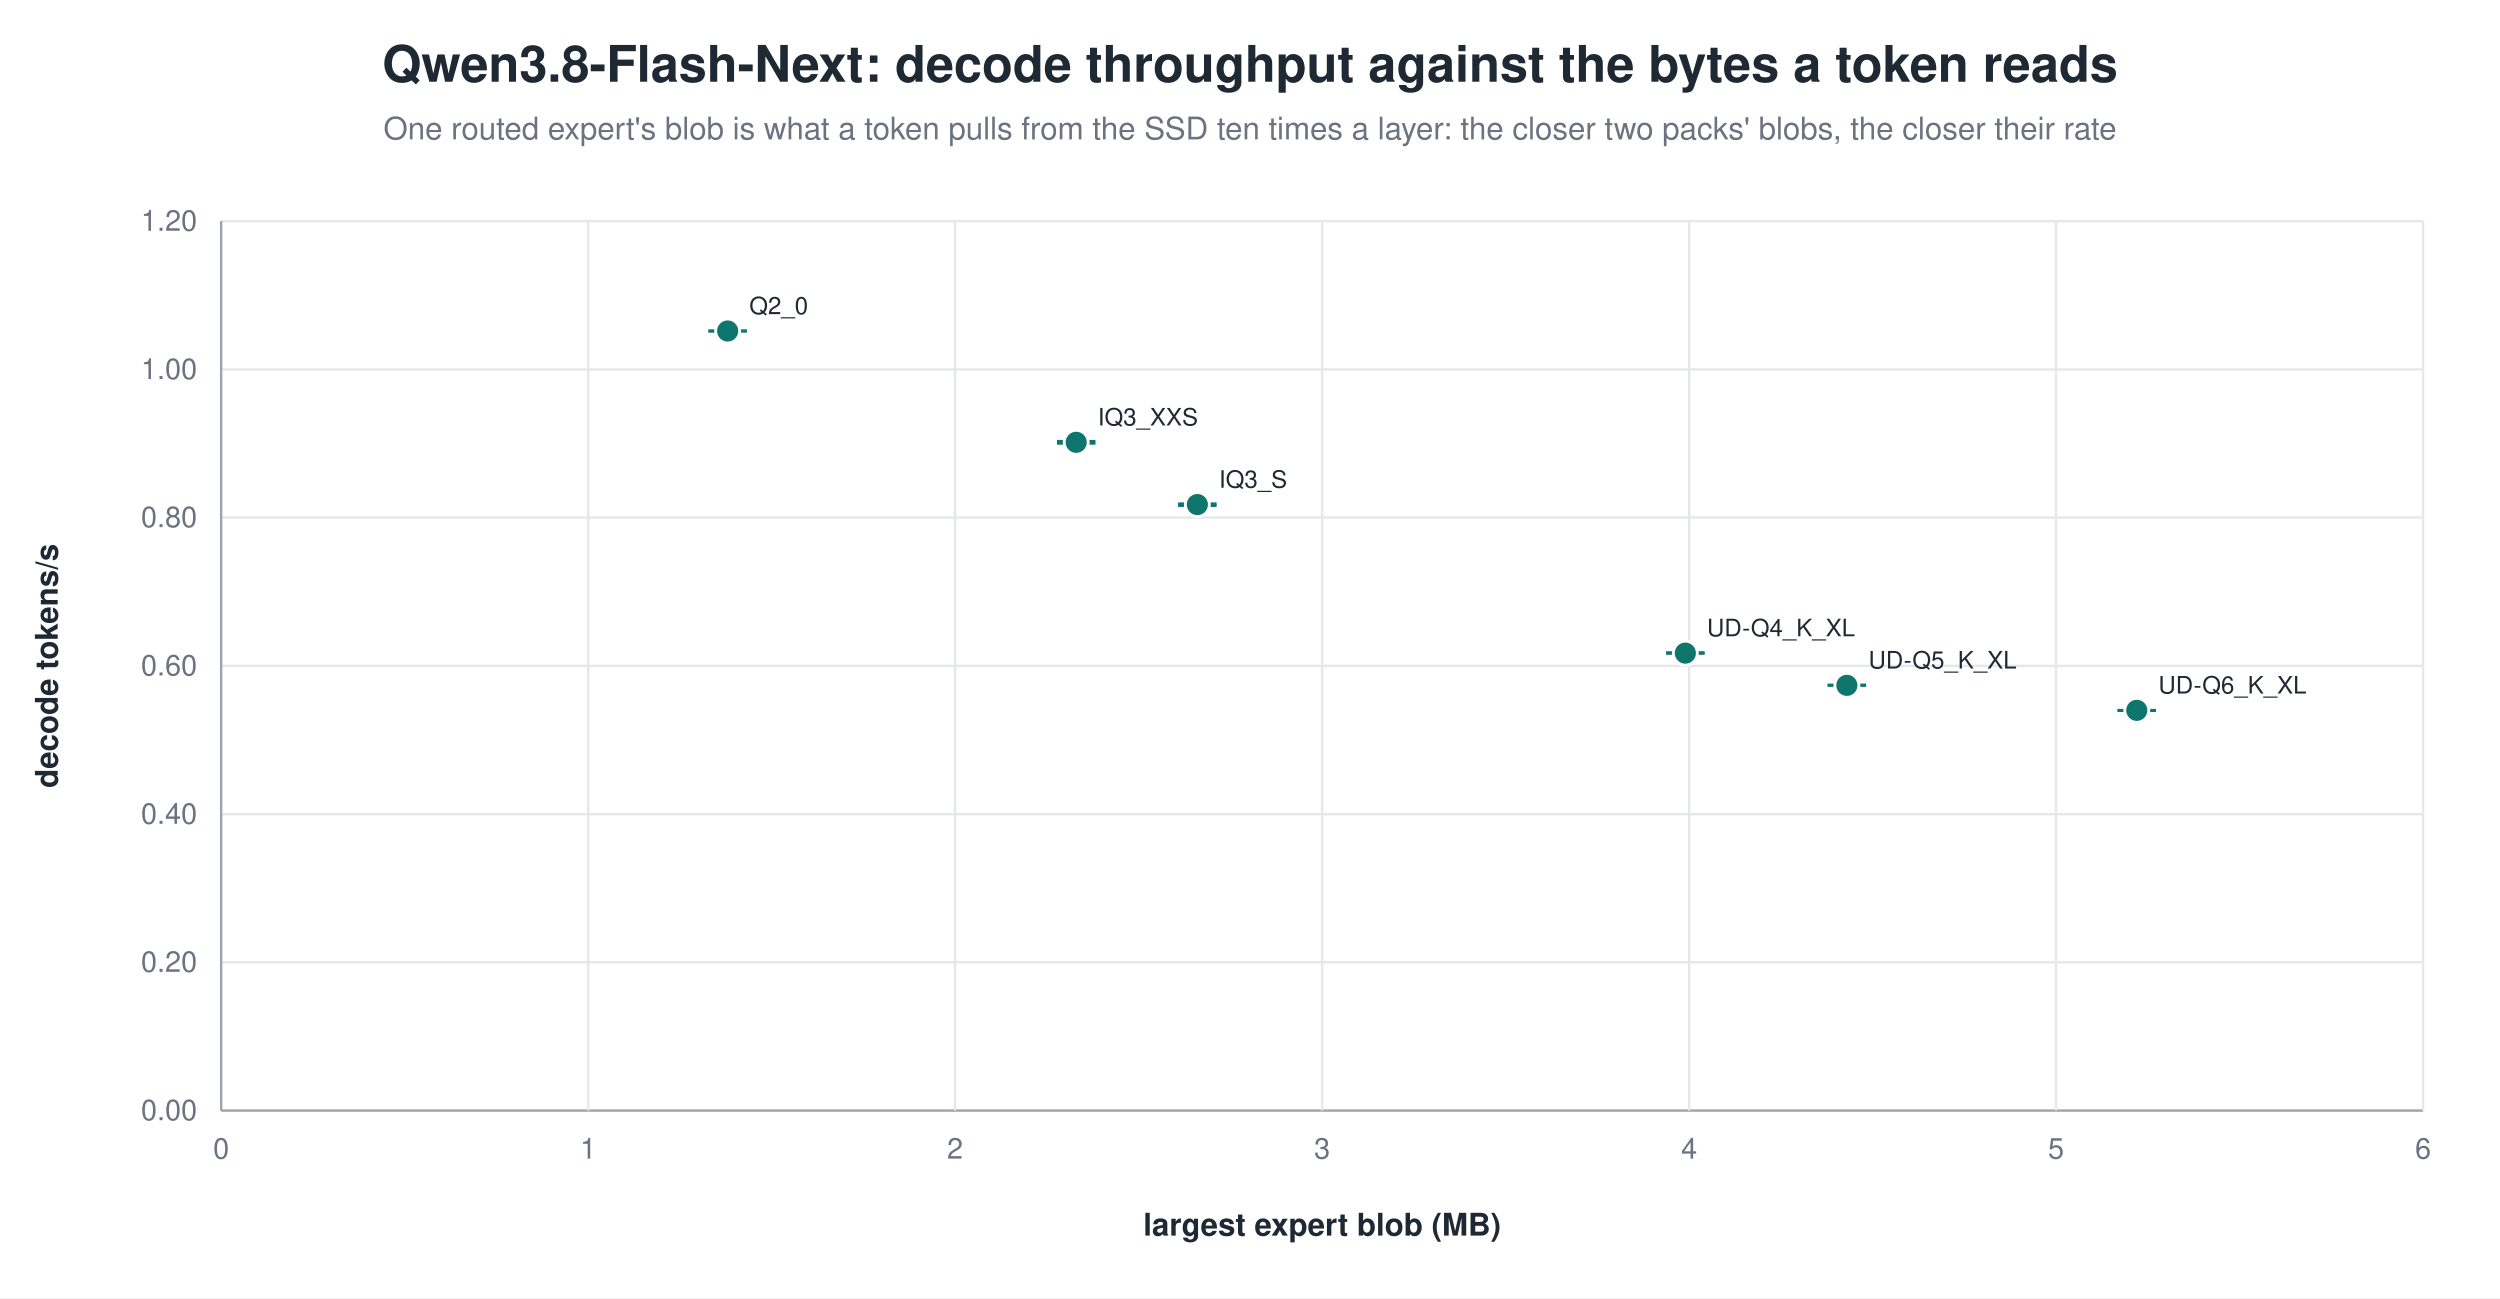
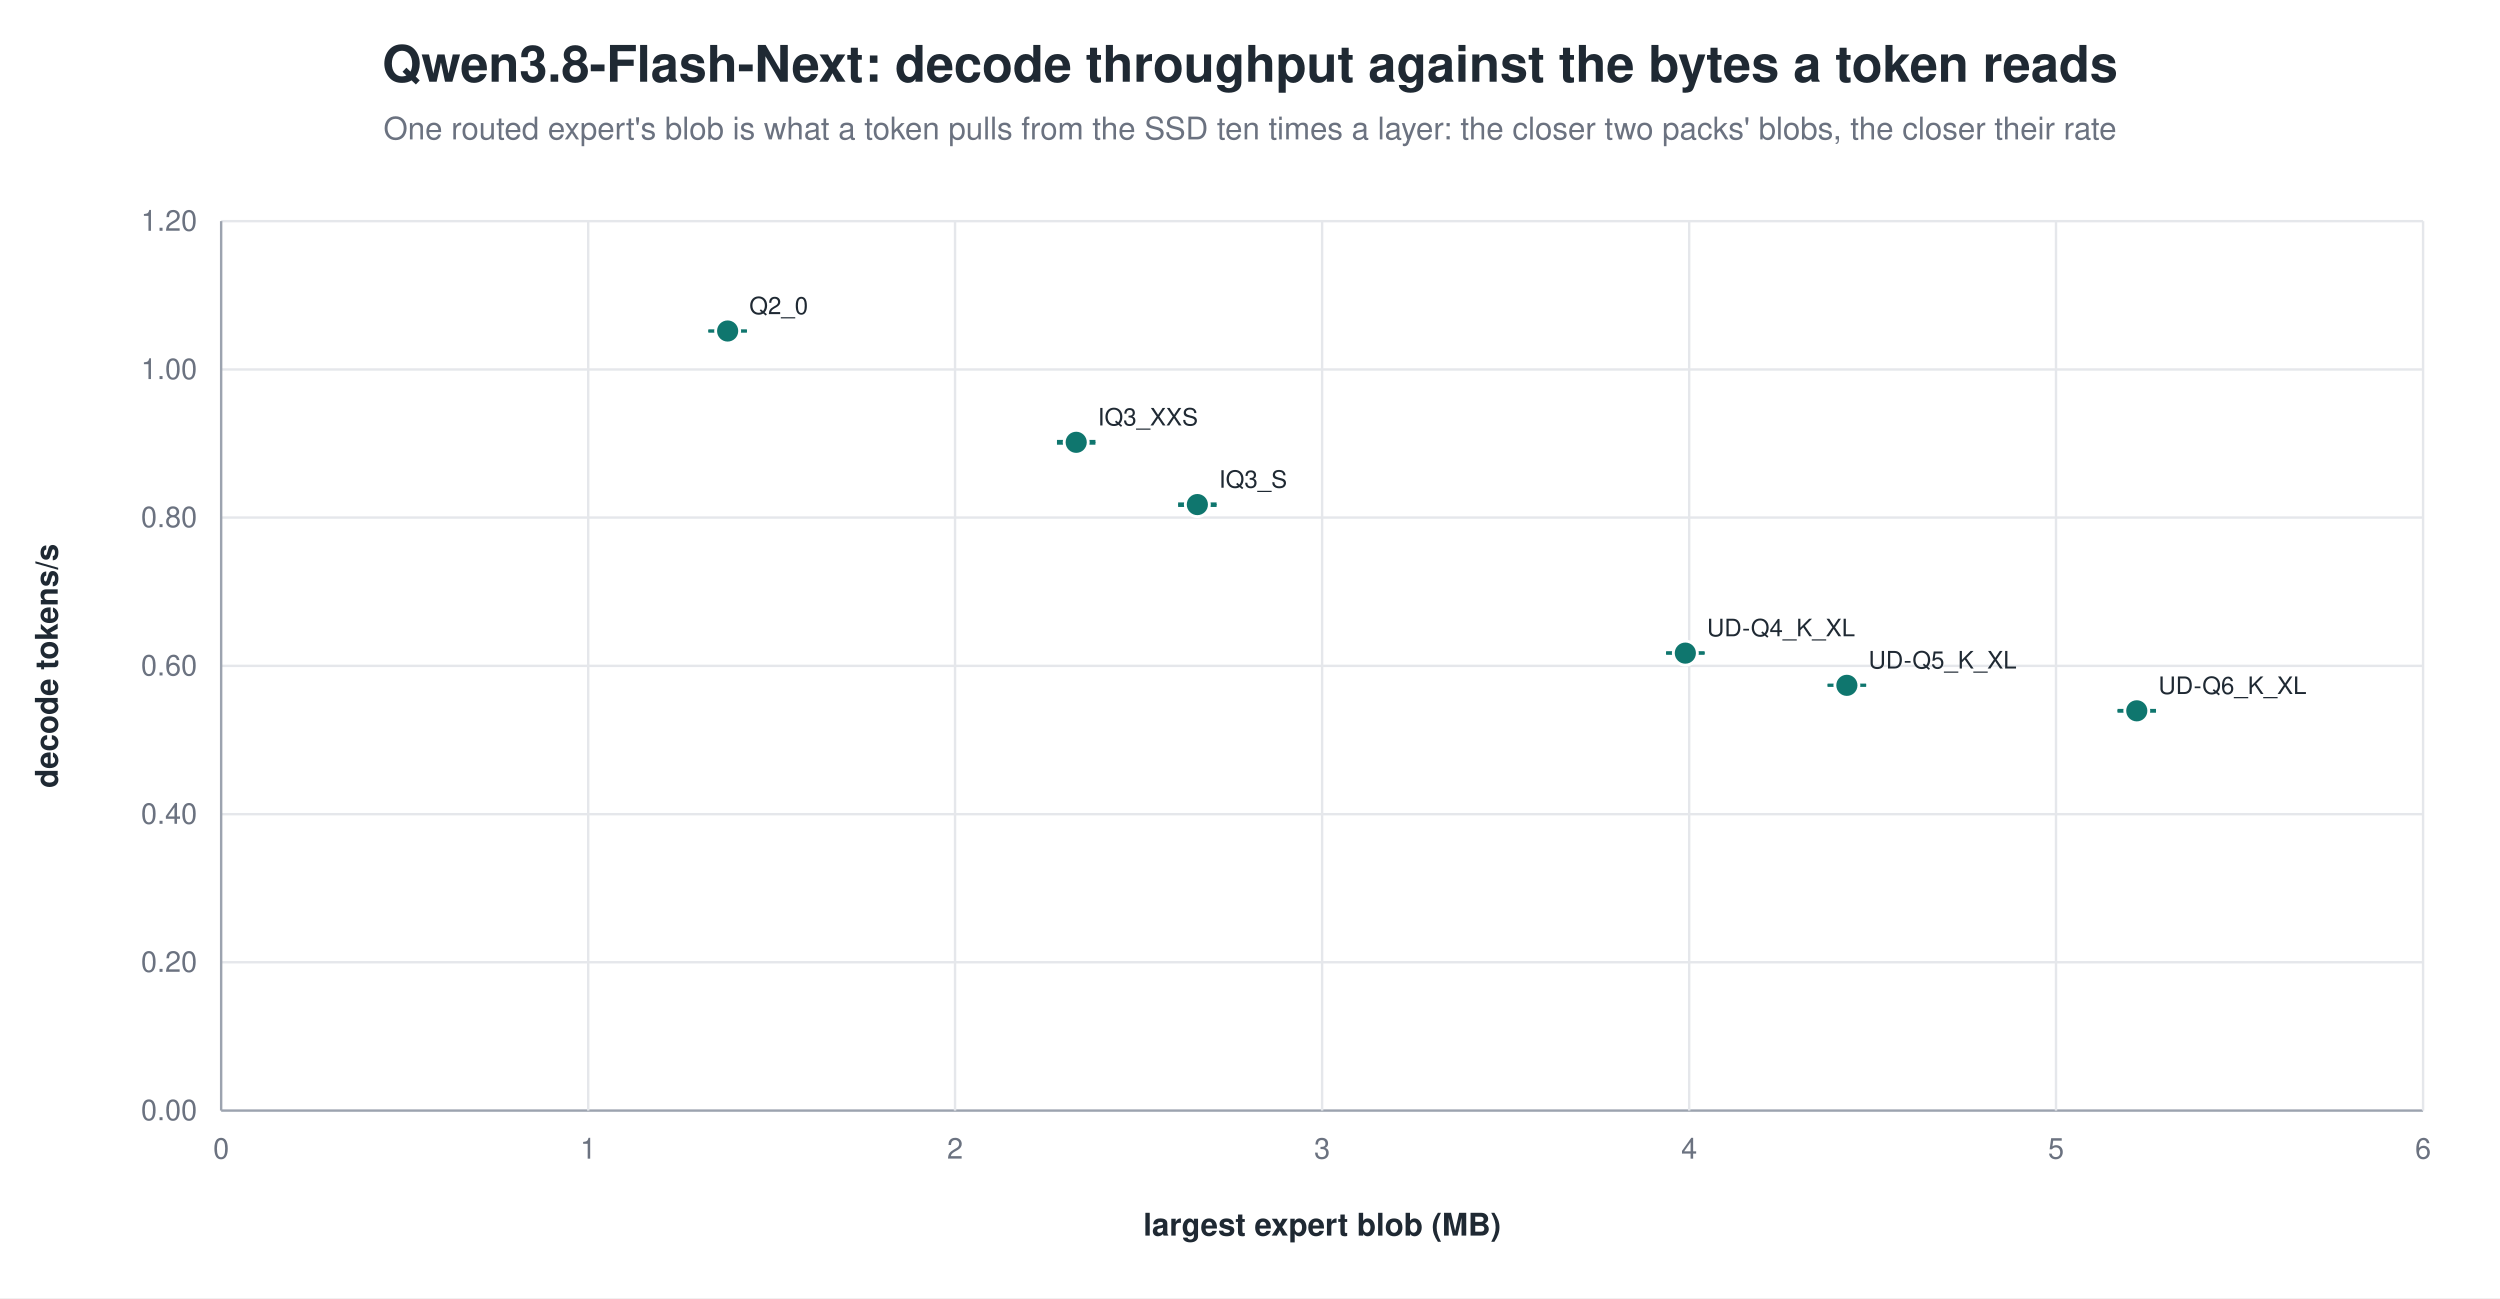
<svg xmlns="http://www.w3.org/2000/svg" width="1040" height="540" viewBox="0 0 1040 540" role="img" aria-label="Qwen3.8-Flash-Next: decode throughput against the bytes a token reads">
  <rect width="1040" height="540" fill="white" />
  <text x="520.0" y="34" text-anchor="middle" font-family="Helvetica, Arial, sans-serif" font-size="21" font-weight="600" fill="#1f2933">Qwen3.8-Flash-Next: decode throughput against the bytes a token reads</text>
  <text x="520.0" y="58" text-anchor="middle" font-family="Helvetica, Arial, sans-serif" font-size="13" fill="#6b7280">One routed expert's blob is what a token pulls from the SSD ten times a layer: the closer two packs' blobs, the closer their rate</text>
  <line x1="92.0" y1="462.0" x2="1008.0" y2="462.0" stroke="#9ca3af" stroke-width="1.0" />
  <text x="82.0" y="466.0" text-anchor="end" font-family="Helvetica, Arial, sans-serif" font-size="12" fill="#6b7280" font-weight="400">0.00</text>
  <line x1="92.0" y1="400.3" x2="1008.0" y2="400.3" stroke="#e5e7eb" stroke-width="1.0" />
  <text x="82.0" y="404.3" text-anchor="end" font-family="Helvetica, Arial, sans-serif" font-size="12" fill="#6b7280" font-weight="400">0.20</text>
  <line x1="92.0" y1="338.7" x2="1008.0" y2="338.7" stroke="#e5e7eb" stroke-width="1.0" />
  <text x="82.0" y="342.7" text-anchor="end" font-family="Helvetica, Arial, sans-serif" font-size="12" fill="#6b7280" font-weight="400">0.40</text>
  <line x1="92.0" y1="277.0" x2="1008.0" y2="277.0" stroke="#e5e7eb" stroke-width="1.0" />
  <text x="82.0" y="281.0" text-anchor="end" font-family="Helvetica, Arial, sans-serif" font-size="12" fill="#6b7280" font-weight="400">0.60</text>
  <line x1="92.0" y1="215.3" x2="1008.0" y2="215.3" stroke="#e5e7eb" stroke-width="1.0" />
  <text x="82.0" y="219.3" text-anchor="end" font-family="Helvetica, Arial, sans-serif" font-size="12" fill="#6b7280" font-weight="400">0.80</text>
  <line x1="92.0" y1="153.7" x2="1008.0" y2="153.7" stroke="#e5e7eb" stroke-width="1.0" />
  <text x="82.0" y="157.7" text-anchor="end" font-family="Helvetica, Arial, sans-serif" font-size="12" fill="#6b7280" font-weight="400">1.00</text>
  <line x1="92.0" y1="92.0" x2="1008.0" y2="92.0" stroke="#e5e7eb" stroke-width="1.0" />
  <text x="82.0" y="96.0" text-anchor="end" font-family="Helvetica, Arial, sans-serif" font-size="12" fill="#6b7280" font-weight="400">1.20</text>
  <line x1="92.0" y1="92.0" x2="92.0" y2="462.0" stroke="#9ca3af" stroke-width="1.0" />
  <text x="92.0" y="482.0" text-anchor="middle" font-family="Helvetica, Arial, sans-serif" font-size="12" fill="#6b7280" font-weight="400">0</text>
  <line x1="244.7" y1="92.0" x2="244.7" y2="462.0" stroke="#e5e7eb" stroke-width="1.0" />
  <text x="244.7" y="482.0" text-anchor="middle" font-family="Helvetica, Arial, sans-serif" font-size="12" fill="#6b7280" font-weight="400">1</text>
  <line x1="397.3" y1="92.0" x2="397.3" y2="462.0" stroke="#e5e7eb" stroke-width="1.0" />
  <text x="397.3" y="482.0" text-anchor="middle" font-family="Helvetica, Arial, sans-serif" font-size="12" fill="#6b7280" font-weight="400">2</text>
  <line x1="550.0" y1="92.0" x2="550.0" y2="462.0" stroke="#e5e7eb" stroke-width="1.0" />
  <text x="550.0" y="482.0" text-anchor="middle" font-family="Helvetica, Arial, sans-serif" font-size="12" fill="#6b7280" font-weight="400">3</text>
  <line x1="702.7" y1="92.0" x2="702.7" y2="462.0" stroke="#e5e7eb" stroke-width="1.0" />
  <text x="702.7" y="482.0" text-anchor="middle" font-family="Helvetica, Arial, sans-serif" font-size="12" fill="#6b7280" font-weight="400">4</text>
  <line x1="855.3" y1="92.0" x2="855.3" y2="462.0" stroke="#e5e7eb" stroke-width="1.0" />
  <text x="855.3" y="482.0" text-anchor="middle" font-family="Helvetica, Arial, sans-serif" font-size="12" fill="#6b7280" font-weight="400">5</text>
  <line x1="1008.0" y1="92.0" x2="1008.0" y2="462.0" stroke="#e5e7eb" stroke-width="1.0" />
  <text x="1008.0" y="482.0" text-anchor="middle" font-family="Helvetica, Arial, sans-serif" font-size="12" fill="#6b7280" font-weight="400">6</text>
  <text x="24.0" y="277.0" text-anchor="middle" font-family="Helvetica, Arial, sans-serif" font-size="13" fill="#1f2933" font-weight="600" transform="rotate(-90.0 24.0 277.0)">decode tokens/s</text>
  <text x="550.0" y="514.0" text-anchor="middle" font-family="Helvetica, Arial, sans-serif" font-size="13" fill="#1f2933" font-weight="600">largest expert blob (MB)</text>
  <line x1="302.7" y1="137.7" x2="302.7" y2="137.7" stroke="#0f766e" stroke-width="1.2" />
  <line x1="294.7" y1="137.7" x2="310.7" y2="137.7" stroke="#0f766e" stroke-width="1.2" />
  <line x1="294.7" y1="137.7" x2="310.7" y2="137.7" stroke="#0f766e" stroke-width="1.2" />
  <circle cx="302.7" cy="137.7" r="5.0" fill="#0f766e" stroke="white" stroke-width="1.2" opacity="1.00" />
  <text x="311.7" y="130.7" text-anchor="start" font-family="Helvetica, Arial, sans-serif" font-size="10" fill="#1f2933" font-weight="500">Q2_0</text>
  <line x1="447.7" y1="183.6" x2="447.7" y2="184.4" stroke="#0f766e" stroke-width="1.2" />
  <line x1="439.7" y1="183.6" x2="455.7" y2="183.6" stroke="#0f766e" stroke-width="1.2" />
  <line x1="439.7" y1="184.4" x2="455.7" y2="184.4" stroke="#0f766e" stroke-width="1.2" />
  <circle cx="447.7" cy="184.0" r="5.0" fill="#0f766e" stroke="white" stroke-width="1.2" opacity="1.00" />
  <text x="456.7" y="177.0" text-anchor="start" font-family="Helvetica, Arial, sans-serif" font-size="10" fill="#1f2933" font-weight="500">IQ3_XXS</text>
  <line x1="498.1" y1="209.6" x2="498.1" y2="210.3" stroke="#0f766e" stroke-width="1.2" />
  <line x1="490.1" y1="209.6" x2="506.1" y2="209.6" stroke="#0f766e" stroke-width="1.2" />
  <line x1="490.1" y1="210.3" x2="506.1" y2="210.3" stroke="#0f766e" stroke-width="1.2" />
  <circle cx="498.1" cy="209.9" r="5.0" fill="#0f766e" stroke="white" stroke-width="1.2" opacity="1.00" />
  <text x="507.1" y="202.9" text-anchor="start" font-family="Helvetica, Arial, sans-serif" font-size="10" fill="#1f2933" font-weight="500">IQ3_S</text>
  <line x1="701.1" y1="271.5" x2="701.1" y2="271.8" stroke="#0f766e" stroke-width="1.2" />
  <line x1="693.1" y1="271.5" x2="709.1" y2="271.5" stroke="#0f766e" stroke-width="1.2" />
  <line x1="693.1" y1="271.8" x2="709.1" y2="271.8" stroke="#0f766e" stroke-width="1.2" />
  <circle cx="701.1" cy="271.7" r="5.0" fill="#0f766e" stroke="white" stroke-width="1.2" opacity="1.00" />
  <text x="710.1" y="264.7" text-anchor="start" font-family="Helvetica, Arial, sans-serif" font-size="10" fill="#1f2933" font-weight="500">UD-Q4_K_XL</text>
  <line x1="768.3" y1="285.0" x2="768.3" y2="285.1" stroke="#0f766e" stroke-width="1.2" />
  <line x1="760.3" y1="285.0" x2="776.3" y2="285.0" stroke="#0f766e" stroke-width="1.2" />
  <line x1="760.3" y1="285.1" x2="776.3" y2="285.1" stroke="#0f766e" stroke-width="1.2" />
  <circle cx="768.3" cy="285.1" r="5.0" fill="#0f766e" stroke="white" stroke-width="1.2" opacity="1.00" />
  <text x="777.3" y="278.1" text-anchor="start" font-family="Helvetica, Arial, sans-serif" font-size="10" fill="#1f2933" font-weight="500">UD-Q5_K_XL</text>
-   <line x1="888.9" y1="295.5" x2="888.9" y2="295.6" stroke="#0f766e" stroke-width="1.2" />
+   <line x1="888.9" y1="295.5" x2="888.9" y2="295.9" stroke="#0f766e" stroke-width="1.2" />
  <line x1="880.9" y1="295.5" x2="896.9" y2="295.5" stroke="#0f766e" stroke-width="1.2" />
-   <line x1="880.9" y1="295.6" x2="896.9" y2="295.6" stroke="#0f766e" stroke-width="1.2" />
-   <circle cx="888.9" cy="295.5" r="5.0" fill="#0f766e" stroke="white" stroke-width="1.2" opacity="1.00" />
-   <text x="897.9" y="288.5" text-anchor="start" font-family="Helvetica, Arial, sans-serif" font-size="10" fill="#1f2933" font-weight="500">UD-Q6_K_XL</text>
+   <line x1="880.9" y1="295.9" x2="896.9" y2="295.9" stroke="#0f766e" stroke-width="1.2" />
+   <circle cx="888.9" cy="295.7" r="5.0" fill="#0f766e" stroke="white" stroke-width="1.2" opacity="1.00" />
+   <text x="897.9" y="288.7" text-anchor="start" font-family="Helvetica, Arial, sans-serif" font-size="10" fill="#1f2933" font-weight="500">UD-Q6_K_XL</text>
</svg>
